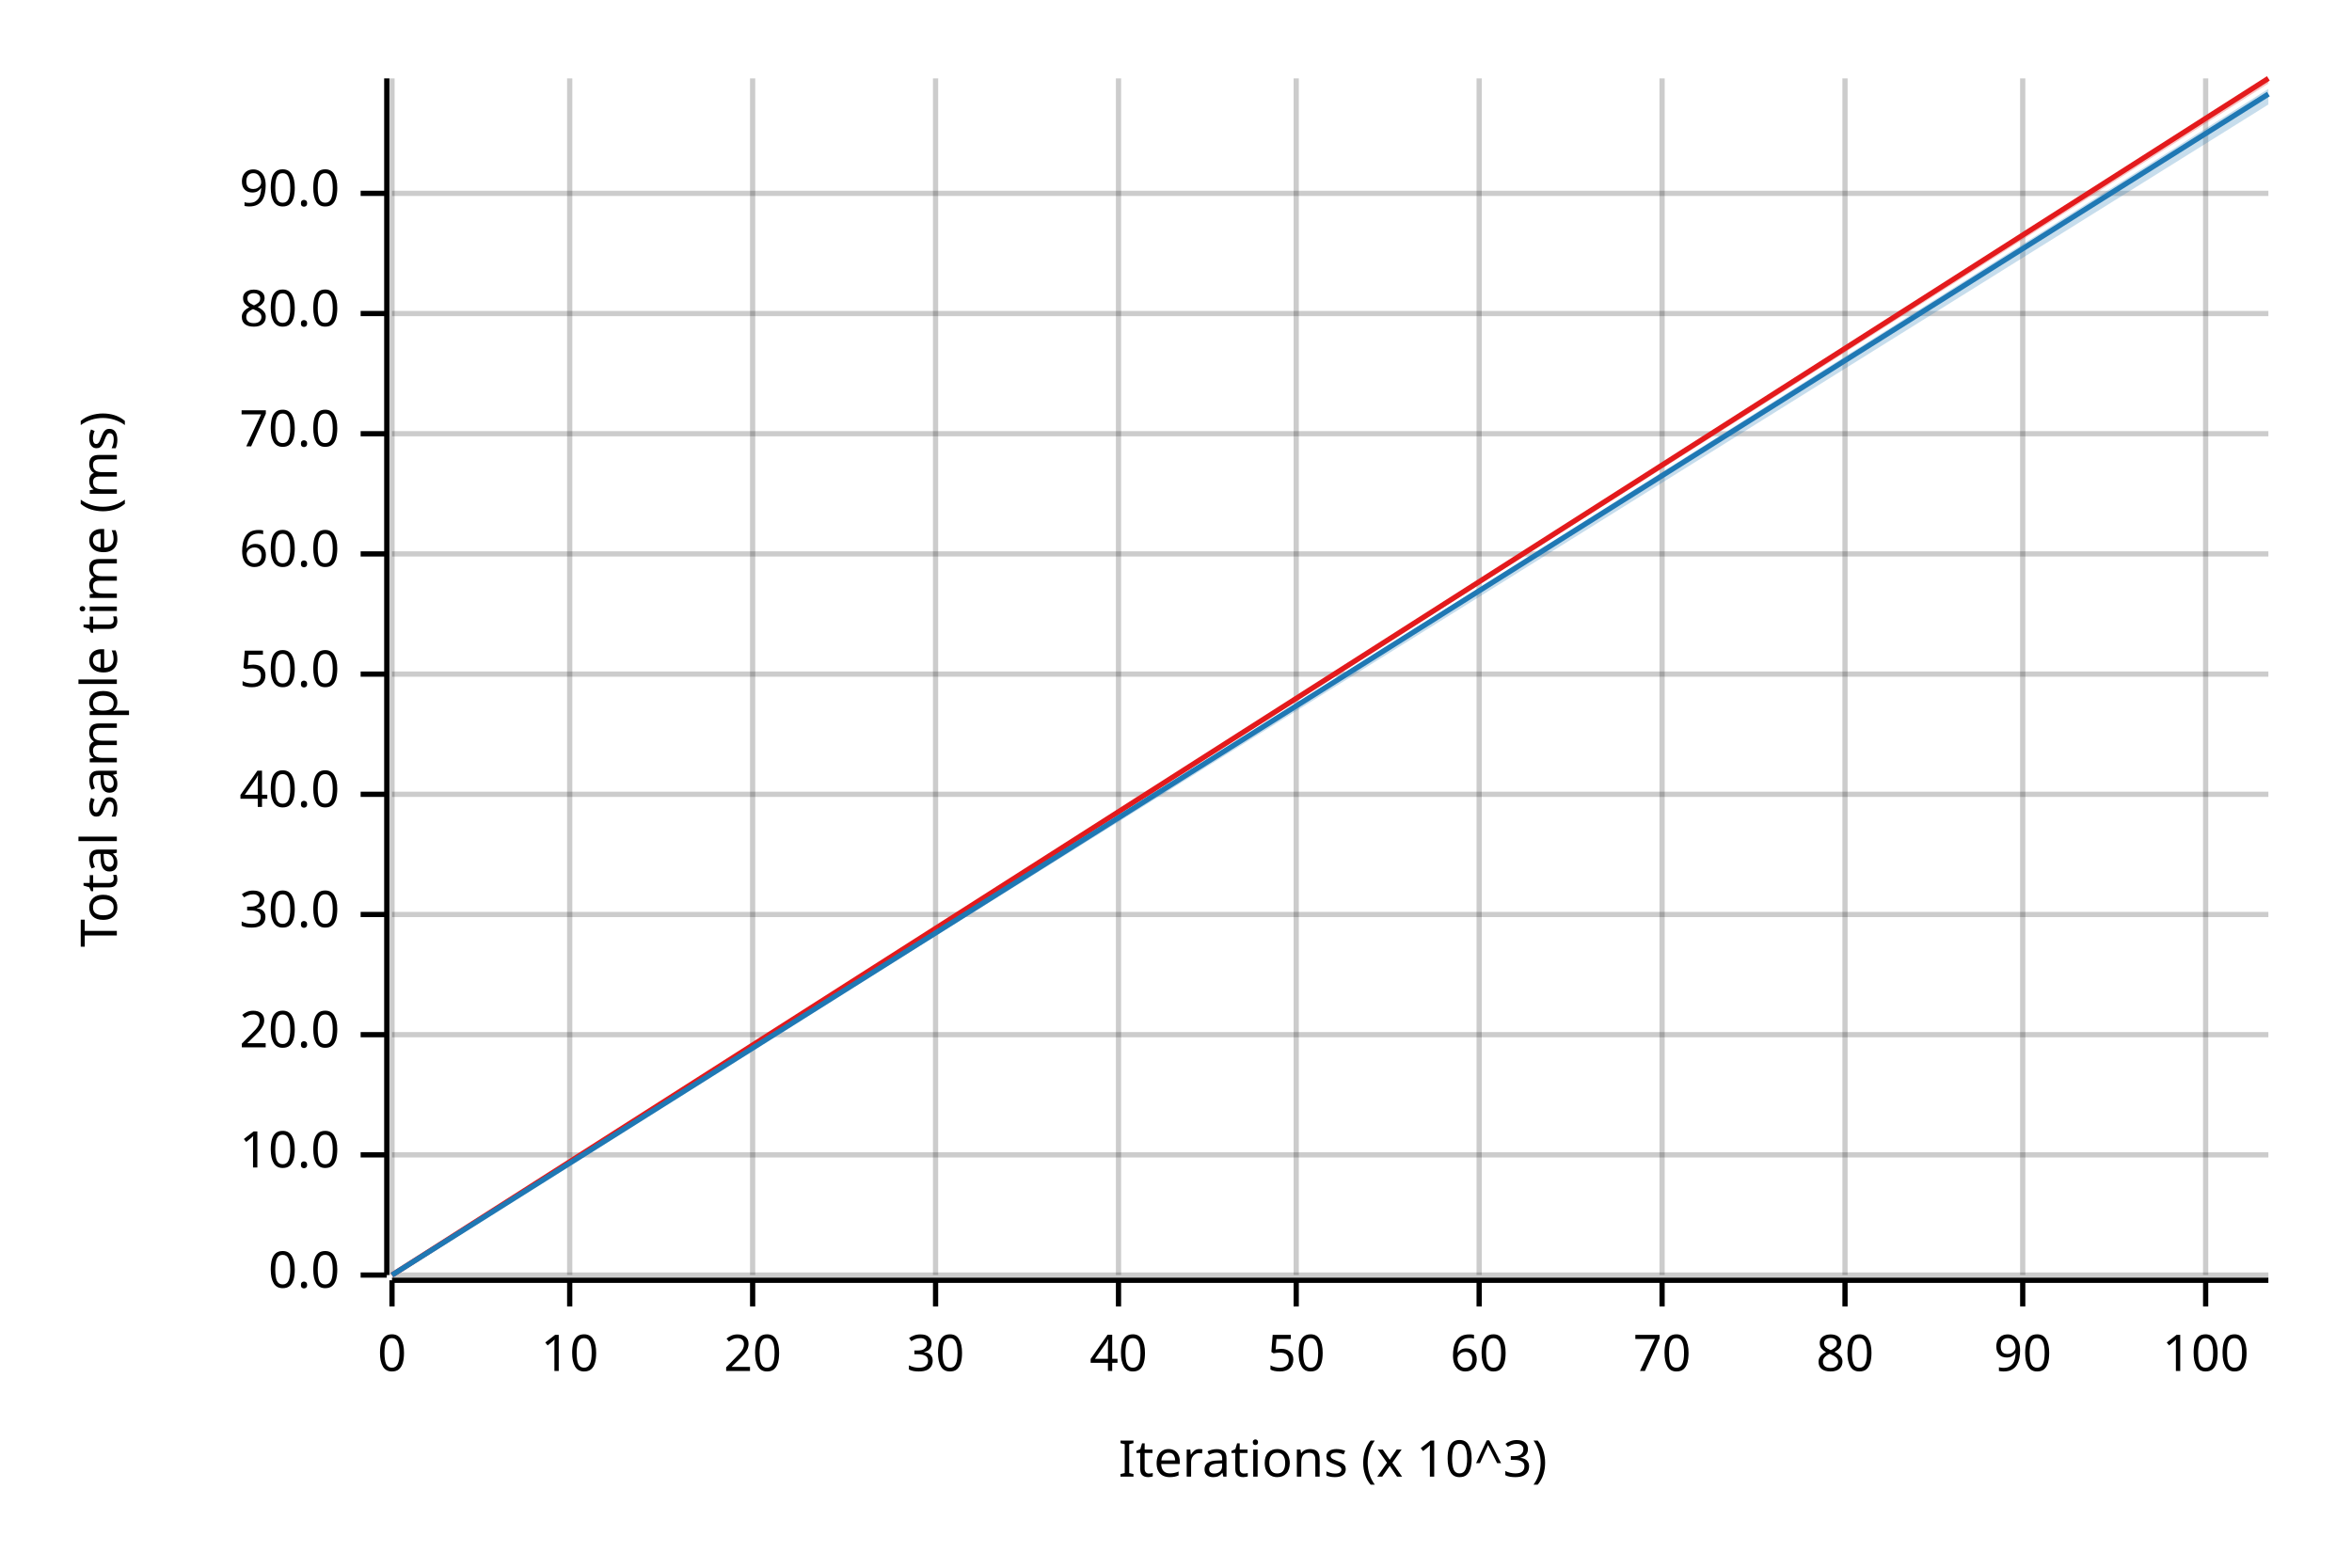
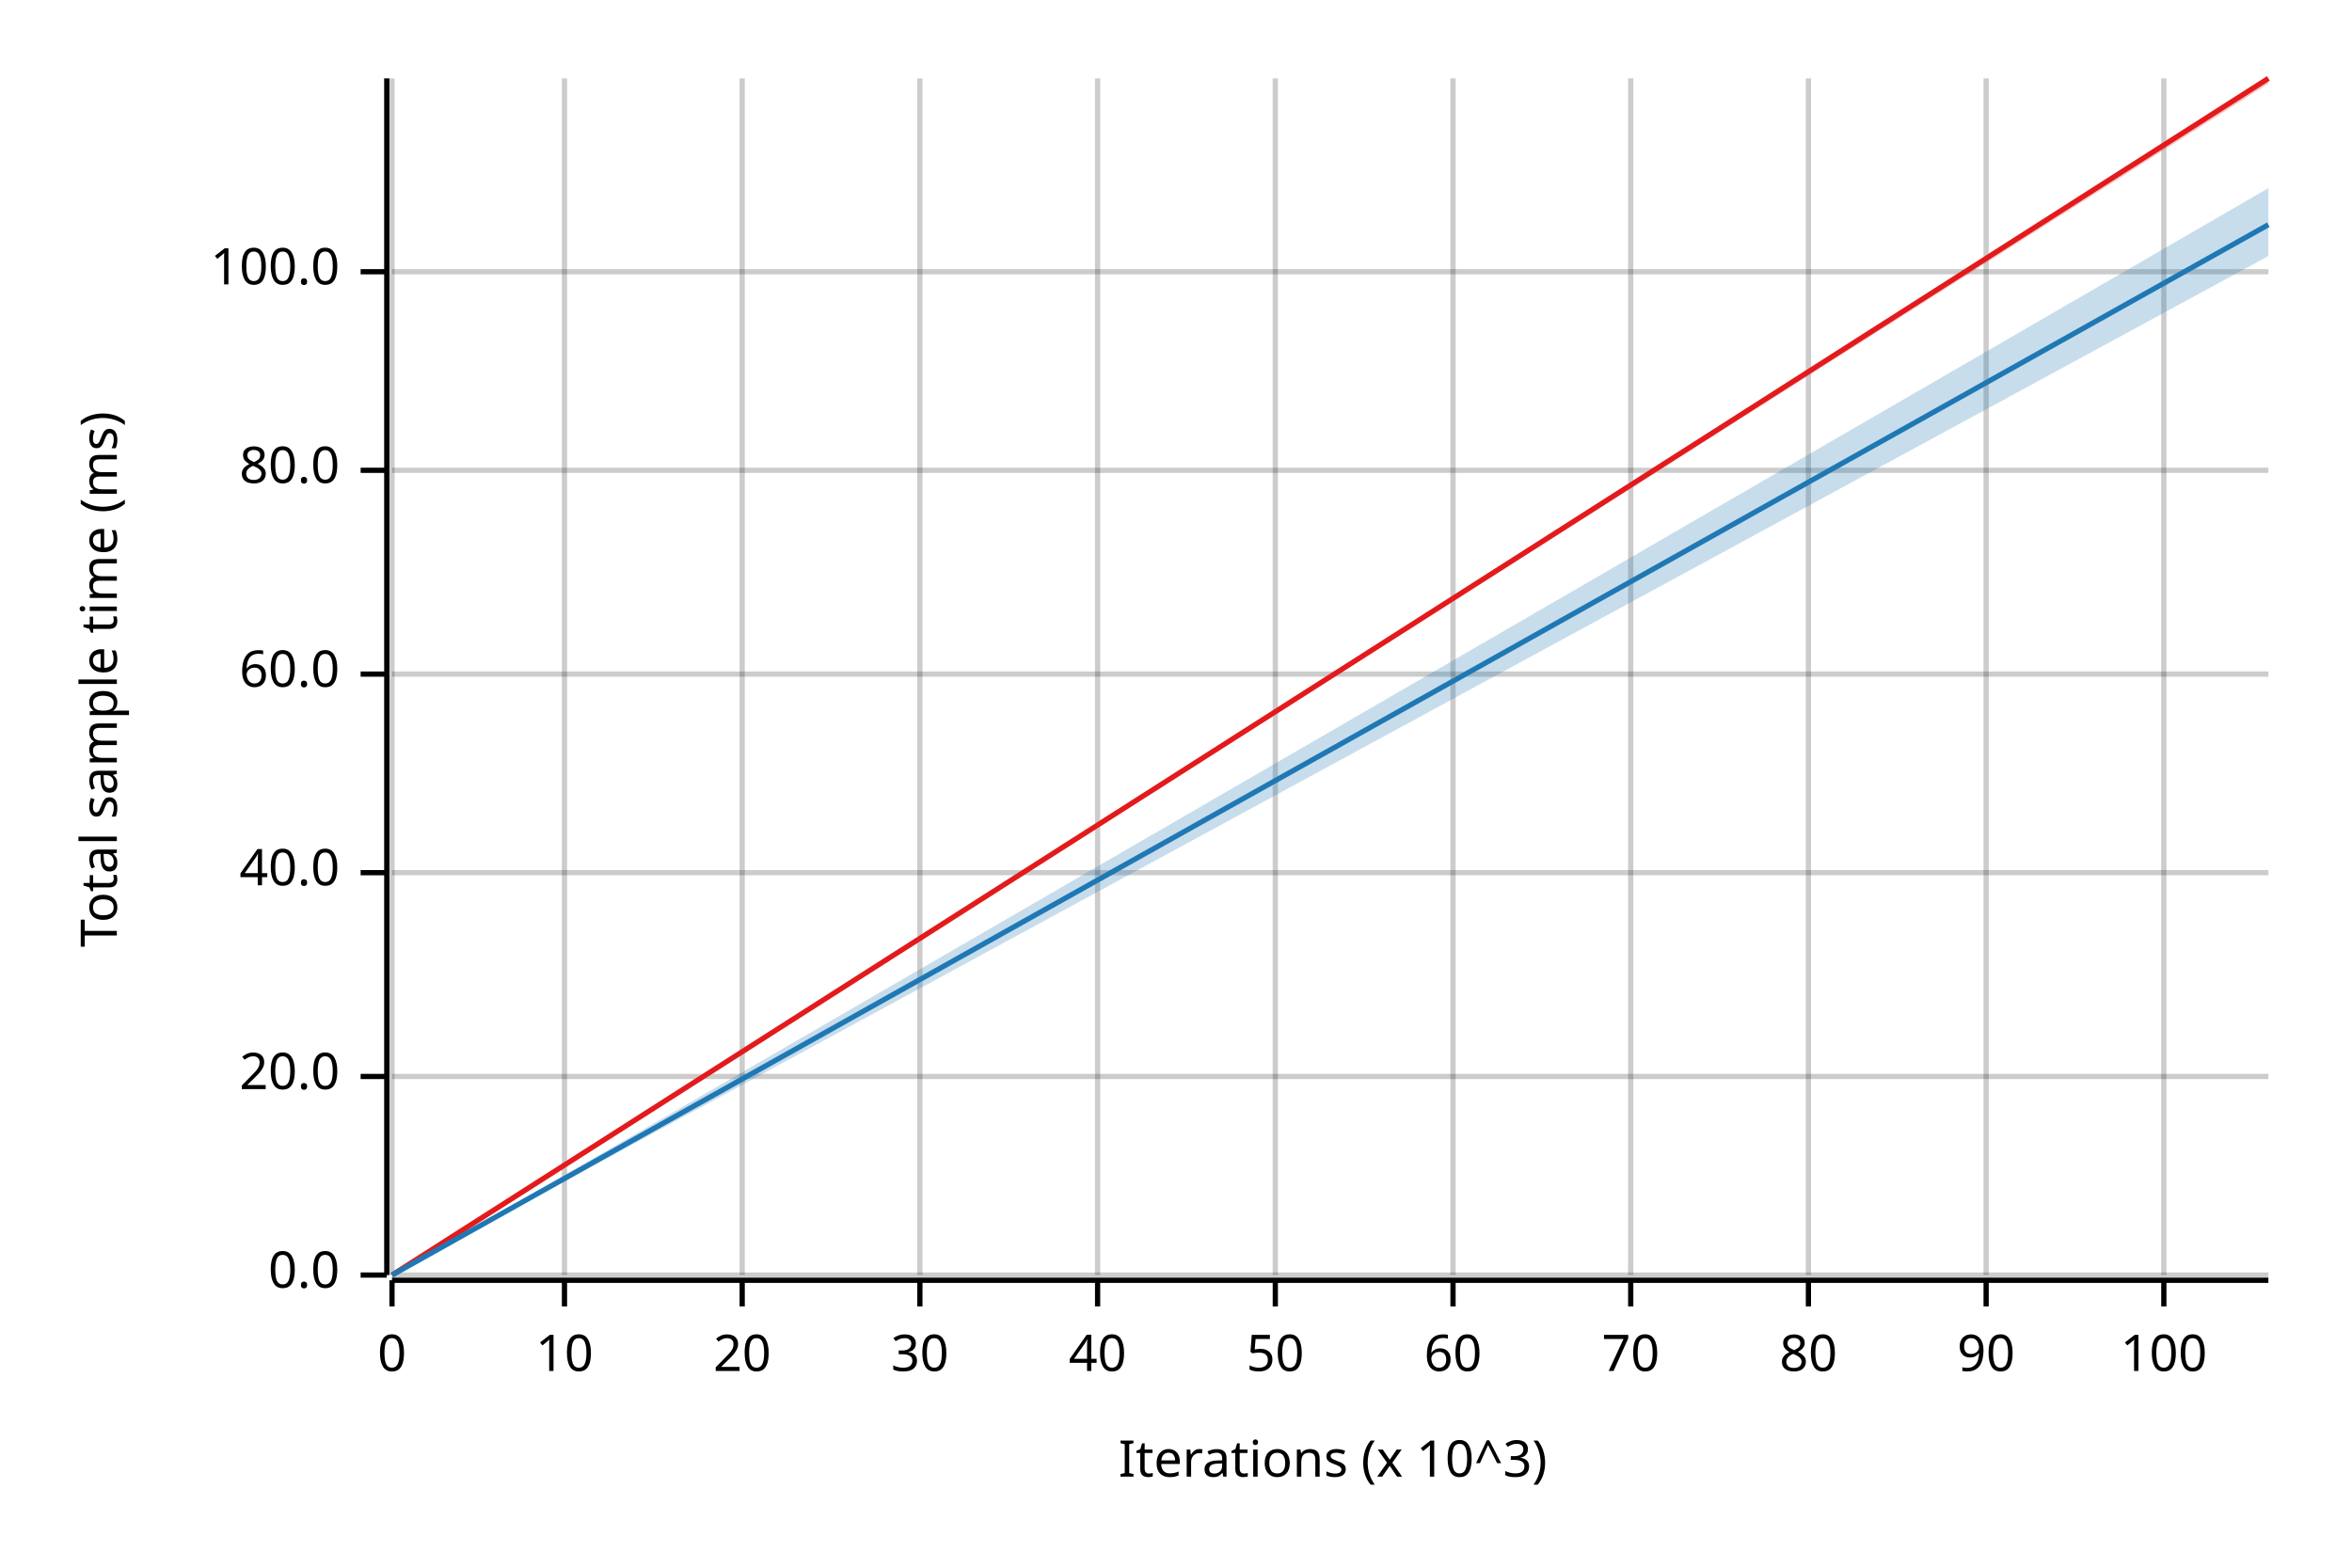
<svg xmlns="http://www.w3.org/2000/svg" width="450" height="300" viewBox="0 0 450 300">
  <text x="15" y="130" dy="0.76em" text-anchor="middle" font-family="sans-serif" font-size="9.677" opacity="1" fill="#000000" transform="rotate(270, 15, 130)">
Total sample time (ms)
</text>
  <text x="255" y="285" dy="-0.5ex" text-anchor="middle" font-family="sans-serif" font-size="9.677" opacity="1" fill="#000000">
Iterations (x 10^3)
</text>
  <line opacity="0.2" stroke="#000000" stroke-width="1" x1="75" y1="244" x2="75" y2="15" />
-   <line opacity="0.2" stroke="#000000" stroke-width="1" x1="109" y1="244" x2="109" y2="15" />
-   <line opacity="0.2" stroke="#000000" stroke-width="1" x1="144" y1="244" x2="144" y2="15" />
-   <line opacity="0.2" stroke="#000000" stroke-width="1" x1="179" y1="244" x2="179" y2="15" />
-   <line opacity="0.2" stroke="#000000" stroke-width="1" x1="214" y1="244" x2="214" y2="15" />
-   <line opacity="0.2" stroke="#000000" stroke-width="1" x1="248" y1="244" x2="248" y2="15" />
-   <line opacity="0.2" stroke="#000000" stroke-width="1" x1="283" y1="244" x2="283" y2="15" />
-   <line opacity="0.2" stroke="#000000" stroke-width="1" x1="318" y1="244" x2="318" y2="15" />
-   <line opacity="0.2" stroke="#000000" stroke-width="1" x1="353" y1="244" x2="353" y2="15" />
-   <line opacity="0.2" stroke="#000000" stroke-width="1" x1="387" y1="244" x2="387" y2="15" />
-   <line opacity="0.2" stroke="#000000" stroke-width="1" x1="422" y1="244" x2="422" y2="15" />
+   <line opacity="0.2" stroke="#000000" stroke-width="1" x1="108" y1="244" x2="108" y2="15" />
+   <line opacity="0.2" stroke="#000000" stroke-width="1" x1="142" y1="244" x2="142" y2="15" />
+   <line opacity="0.2" stroke="#000000" stroke-width="1" x1="176" y1="244" x2="176" y2="15" />
+   <line opacity="0.2" stroke="#000000" stroke-width="1" x1="210" y1="244" x2="210" y2="15" />
+   <line opacity="0.2" stroke="#000000" stroke-width="1" x1="244" y1="244" x2="244" y2="15" />
+   <line opacity="0.2" stroke="#000000" stroke-width="1" x1="278" y1="244" x2="278" y2="15" />
+   <line opacity="0.2" stroke="#000000" stroke-width="1" x1="312" y1="244" x2="312" y2="15" />
+   <line opacity="0.2" stroke="#000000" stroke-width="1" x1="346" y1="244" x2="346" y2="15" />
+   <line opacity="0.2" stroke="#000000" stroke-width="1" x1="380" y1="244" x2="380" y2="15" />
+   <line opacity="0.2" stroke="#000000" stroke-width="1" x1="414" y1="244" x2="414" y2="15" />
  <line opacity="0.2" stroke="#000000" stroke-width="1" x1="75" y1="244" x2="434" y2="244" />
-   <line opacity="0.2" stroke="#000000" stroke-width="1" x1="75" y1="221" x2="434" y2="221" />
-   <line opacity="0.2" stroke="#000000" stroke-width="1" x1="75" y1="198" x2="434" y2="198" />
-   <line opacity="0.2" stroke="#000000" stroke-width="1" x1="75" y1="175" x2="434" y2="175" />
-   <line opacity="0.2" stroke="#000000" stroke-width="1" x1="75" y1="152" x2="434" y2="152" />
+   <line opacity="0.2" stroke="#000000" stroke-width="1" x1="75" y1="206" x2="434" y2="206" />
+   <line opacity="0.2" stroke="#000000" stroke-width="1" x1="75" y1="167" x2="434" y2="167" />
  <line opacity="0.2" stroke="#000000" stroke-width="1" x1="75" y1="129" x2="434" y2="129" />
-   <line opacity="0.2" stroke="#000000" stroke-width="1" x1="75" y1="106" x2="434" y2="106" />
-   <line opacity="0.2" stroke="#000000" stroke-width="1" x1="75" y1="83" x2="434" y2="83" />
-   <line opacity="0.2" stroke="#000000" stroke-width="1" x1="75" y1="60" x2="434" y2="60" />
-   <line opacity="0.2" stroke="#000000" stroke-width="1" x1="75" y1="37" x2="434" y2="37" />
+   <line opacity="0.2" stroke="#000000" stroke-width="1" x1="75" y1="90" x2="434" y2="90" />
+   <line opacity="0.2" stroke="#000000" stroke-width="1" x1="75" y1="52" x2="434" y2="52" />
  <polyline fill="none" opacity="1" stroke="#000000" stroke-width="1" points="74,15 74,244 " />
  <text x="65" y="244" dy="0.5ex" text-anchor="end" font-family="sans-serif" font-size="9.677" opacity="1" fill="#000000">
0.0
</text>
  <polyline fill="none" opacity="1" stroke="#000000" stroke-width="1" points="69,244 74,244 " />
-   <text x="65" y="221" dy="0.5ex" text-anchor="end" font-family="sans-serif" font-size="9.677" opacity="1" fill="#000000">
- 10.0
- </text>
-   <polyline fill="none" opacity="1" stroke="#000000" stroke-width="1" points="69,221 74,221 " />
-   <text x="65" y="198" dy="0.5ex" text-anchor="end" font-family="sans-serif" font-size="9.677" opacity="1" fill="#000000">
+   <text x="65" y="206" dy="0.5ex" text-anchor="end" font-family="sans-serif" font-size="9.677" opacity="1" fill="#000000">
20.0
</text>
-   <polyline fill="none" opacity="1" stroke="#000000" stroke-width="1" points="69,198 74,198 " />
-   <text x="65" y="175" dy="0.5ex" text-anchor="end" font-family="sans-serif" font-size="9.677" opacity="1" fill="#000000">
- 30.0
- </text>
-   <polyline fill="none" opacity="1" stroke="#000000" stroke-width="1" points="69,175 74,175 " />
-   <text x="65" y="152" dy="0.5ex" text-anchor="end" font-family="sans-serif" font-size="9.677" opacity="1" fill="#000000">
+   <polyline fill="none" opacity="1" stroke="#000000" stroke-width="1" points="69,206 74,206 " />
+   <text x="65" y="167" dy="0.5ex" text-anchor="end" font-family="sans-serif" font-size="9.677" opacity="1" fill="#000000">
40.0
</text>
-   <polyline fill="none" opacity="1" stroke="#000000" stroke-width="1" points="69,152 74,152 " />
+   <polyline fill="none" opacity="1" stroke="#000000" stroke-width="1" points="69,167 74,167 " />
  <text x="65" y="129" dy="0.5ex" text-anchor="end" font-family="sans-serif" font-size="9.677" opacity="1" fill="#000000">
- 50.0
+ 60.0
</text>
  <polyline fill="none" opacity="1" stroke="#000000" stroke-width="1" points="69,129 74,129 " />
-   <text x="65" y="106" dy="0.5ex" text-anchor="end" font-family="sans-serif" font-size="9.677" opacity="1" fill="#000000">
- 60.0
- </text>
-   <polyline fill="none" opacity="1" stroke="#000000" stroke-width="1" points="69,106 74,106 " />
-   <text x="65" y="83" dy="0.5ex" text-anchor="end" font-family="sans-serif" font-size="9.677" opacity="1" fill="#000000">
- 70.0
- </text>
-   <polyline fill="none" opacity="1" stroke="#000000" stroke-width="1" points="69,83 74,83 " />
-   <text x="65" y="60" dy="0.5ex" text-anchor="end" font-family="sans-serif" font-size="9.677" opacity="1" fill="#000000">
+   <text x="65" y="90" dy="0.5ex" text-anchor="end" font-family="sans-serif" font-size="9.677" opacity="1" fill="#000000">
80.0
</text>
-   <polyline fill="none" opacity="1" stroke="#000000" stroke-width="1" points="69,60 74,60 " />
-   <text x="65" y="37" dy="0.5ex" text-anchor="end" font-family="sans-serif" font-size="9.677" opacity="1" fill="#000000">
- 90.0
+   <polyline fill="none" opacity="1" stroke="#000000" stroke-width="1" points="69,90 74,90 " />
+   <text x="65" y="52" dy="0.5ex" text-anchor="end" font-family="sans-serif" font-size="9.677" opacity="1" fill="#000000">
+ 100.0
</text>
-   <polyline fill="none" opacity="1" stroke="#000000" stroke-width="1" points="69,37 74,37 " />
+   <polyline fill="none" opacity="1" stroke="#000000" stroke-width="1" points="69,52 74,52 " />
  <polyline fill="none" opacity="1" stroke="#000000" stroke-width="1" points="75,245 434,245 " />
  <text x="75" y="255" dy="0.76em" text-anchor="middle" font-family="sans-serif" font-size="9.677" opacity="1" fill="#000000">
0
</text>
  <polyline fill="none" opacity="1" stroke="#000000" stroke-width="1" points="75,245 75,250 " />
-   <text x="109" y="255" dy="0.76em" text-anchor="middle" font-family="sans-serif" font-size="9.677" opacity="1" fill="#000000">
+   <text x="108" y="255" dy="0.76em" text-anchor="middle" font-family="sans-serif" font-size="9.677" opacity="1" fill="#000000">
10
</text>
-   <polyline fill="none" opacity="1" stroke="#000000" stroke-width="1" points="109,245 109,250 " />
-   <text x="144" y="255" dy="0.76em" text-anchor="middle" font-family="sans-serif" font-size="9.677" opacity="1" fill="#000000">
+   <polyline fill="none" opacity="1" stroke="#000000" stroke-width="1" points="108,245 108,250 " />
+   <text x="142" y="255" dy="0.76em" text-anchor="middle" font-family="sans-serif" font-size="9.677" opacity="1" fill="#000000">
20
</text>
-   <polyline fill="none" opacity="1" stroke="#000000" stroke-width="1" points="144,245 144,250 " />
-   <text x="179" y="255" dy="0.76em" text-anchor="middle" font-family="sans-serif" font-size="9.677" opacity="1" fill="#000000">
+   <polyline fill="none" opacity="1" stroke="#000000" stroke-width="1" points="142,245 142,250 " />
+   <text x="176" y="255" dy="0.76em" text-anchor="middle" font-family="sans-serif" font-size="9.677" opacity="1" fill="#000000">
30
</text>
-   <polyline fill="none" opacity="1" stroke="#000000" stroke-width="1" points="179,245 179,250 " />
-   <text x="214" y="255" dy="0.76em" text-anchor="middle" font-family="sans-serif" font-size="9.677" opacity="1" fill="#000000">
+   <polyline fill="none" opacity="1" stroke="#000000" stroke-width="1" points="176,245 176,250 " />
+   <text x="210" y="255" dy="0.76em" text-anchor="middle" font-family="sans-serif" font-size="9.677" opacity="1" fill="#000000">
40
</text>
-   <polyline fill="none" opacity="1" stroke="#000000" stroke-width="1" points="214,245 214,250 " />
-   <text x="248" y="255" dy="0.76em" text-anchor="middle" font-family="sans-serif" font-size="9.677" opacity="1" fill="#000000">
+   <polyline fill="none" opacity="1" stroke="#000000" stroke-width="1" points="210,245 210,250 " />
+   <text x="244" y="255" dy="0.76em" text-anchor="middle" font-family="sans-serif" font-size="9.677" opacity="1" fill="#000000">
50
</text>
-   <polyline fill="none" opacity="1" stroke="#000000" stroke-width="1" points="248,245 248,250 " />
-   <text x="283" y="255" dy="0.76em" text-anchor="middle" font-family="sans-serif" font-size="9.677" opacity="1" fill="#000000">
+   <polyline fill="none" opacity="1" stroke="#000000" stroke-width="1" points="244,245 244,250 " />
+   <text x="278" y="255" dy="0.76em" text-anchor="middle" font-family="sans-serif" font-size="9.677" opacity="1" fill="#000000">
60
</text>
-   <polyline fill="none" opacity="1" stroke="#000000" stroke-width="1" points="283,245 283,250 " />
-   <text x="318" y="255" dy="0.76em" text-anchor="middle" font-family="sans-serif" font-size="9.677" opacity="1" fill="#000000">
+   <polyline fill="none" opacity="1" stroke="#000000" stroke-width="1" points="278,245 278,250 " />
+   <text x="312" y="255" dy="0.76em" text-anchor="middle" font-family="sans-serif" font-size="9.677" opacity="1" fill="#000000">
70
</text>
-   <polyline fill="none" opacity="1" stroke="#000000" stroke-width="1" points="318,245 318,250 " />
-   <text x="353" y="255" dy="0.76em" text-anchor="middle" font-family="sans-serif" font-size="9.677" opacity="1" fill="#000000">
+   <polyline fill="none" opacity="1" stroke="#000000" stroke-width="1" points="312,245 312,250 " />
+   <text x="346" y="255" dy="0.76em" text-anchor="middle" font-family="sans-serif" font-size="9.677" opacity="1" fill="#000000">
80
</text>
-   <polyline fill="none" opacity="1" stroke="#000000" stroke-width="1" points="353,245 353,250 " />
-   <text x="387" y="255" dy="0.76em" text-anchor="middle" font-family="sans-serif" font-size="9.677" opacity="1" fill="#000000">
+   <polyline fill="none" opacity="1" stroke="#000000" stroke-width="1" points="346,245 346,250 " />
+   <text x="380" y="255" dy="0.76em" text-anchor="middle" font-family="sans-serif" font-size="9.677" opacity="1" fill="#000000">
90
</text>
-   <polyline fill="none" opacity="1" stroke="#000000" stroke-width="1" points="387,245 387,250 " />
-   <text x="422" y="255" dy="0.76em" text-anchor="middle" font-family="sans-serif" font-size="9.677" opacity="1" fill="#000000">
+   <polyline fill="none" opacity="1" stroke="#000000" stroke-width="1" points="380,245 380,250 " />
+   <text x="414" y="255" dy="0.76em" text-anchor="middle" font-family="sans-serif" font-size="9.677" opacity="1" fill="#000000">
100
</text>
-   <polyline fill="none" opacity="1" stroke="#000000" stroke-width="1" points="422,245 422,250 " />
+   <polyline fill="none" opacity="1" stroke="#000000" stroke-width="1" points="414,245 414,250 " />
  <polyline fill="none" opacity="1" stroke="#E31A1C" stroke-width="1" points="75,244 434,15 " />
  <polygon opacity="0.25" fill="#E31A1C" points="75,244 434,16 434,15 " />
-   <polyline fill="none" opacity="1" stroke="#1F78B4" stroke-width="1" points="75,244 434,18 " />
-   <polygon opacity="0.25" fill="#1F78B4" points="75,244 434,20 434,17 " />
+   <polyline fill="none" opacity="1" stroke="#1F78B4" stroke-width="1" points="75,244 434,43 " />
+   <polygon opacity="0.25" fill="#1F78B4" points="75,244 434,49 434,36 " />
</svg>
